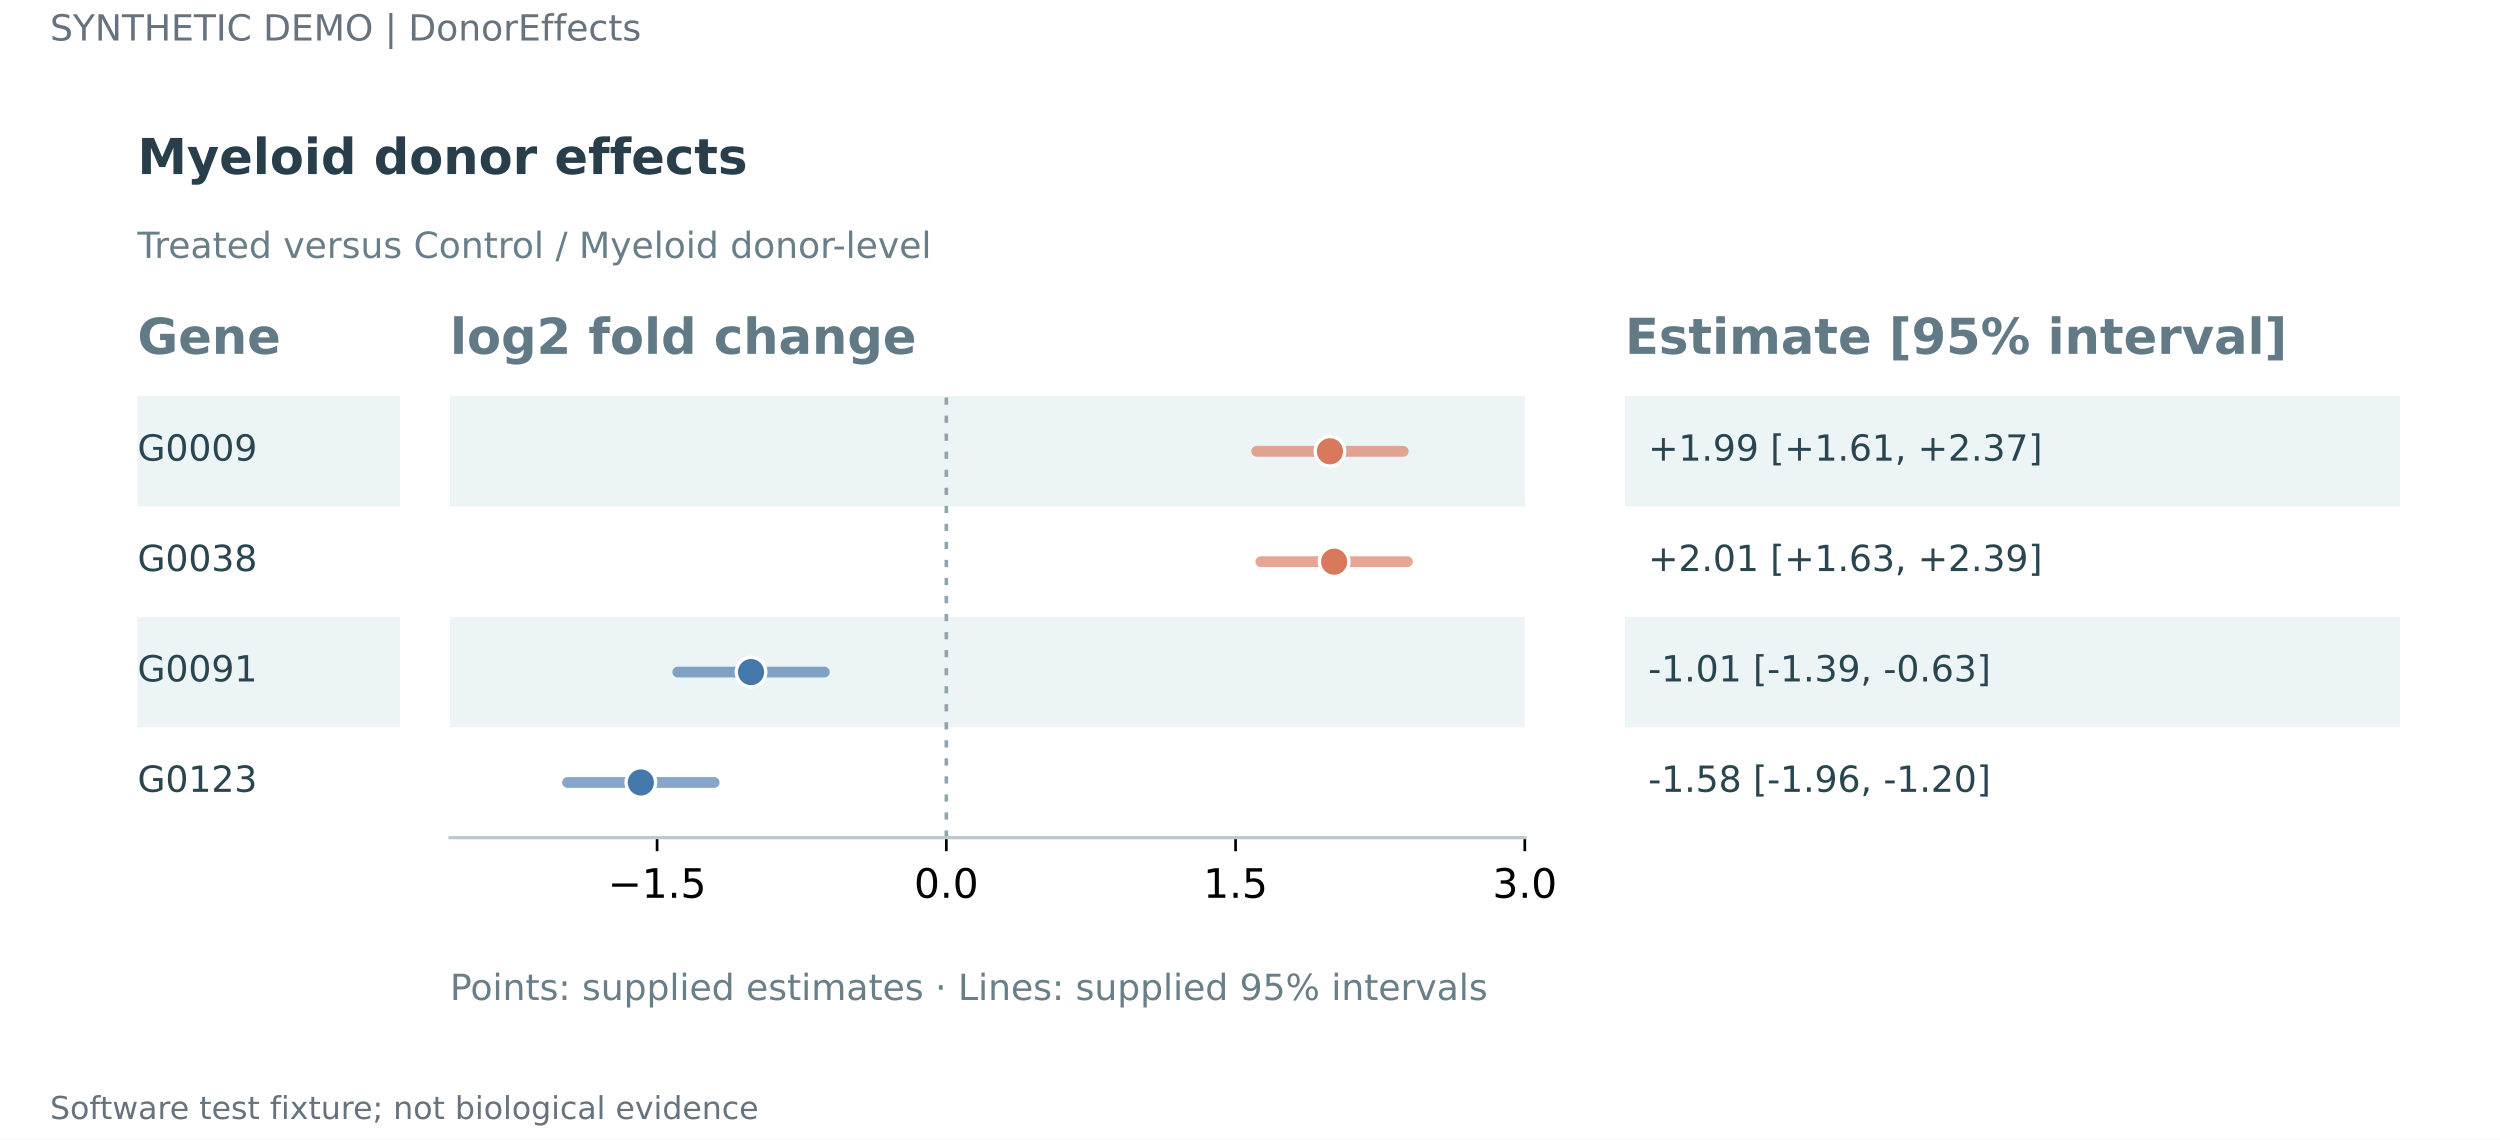
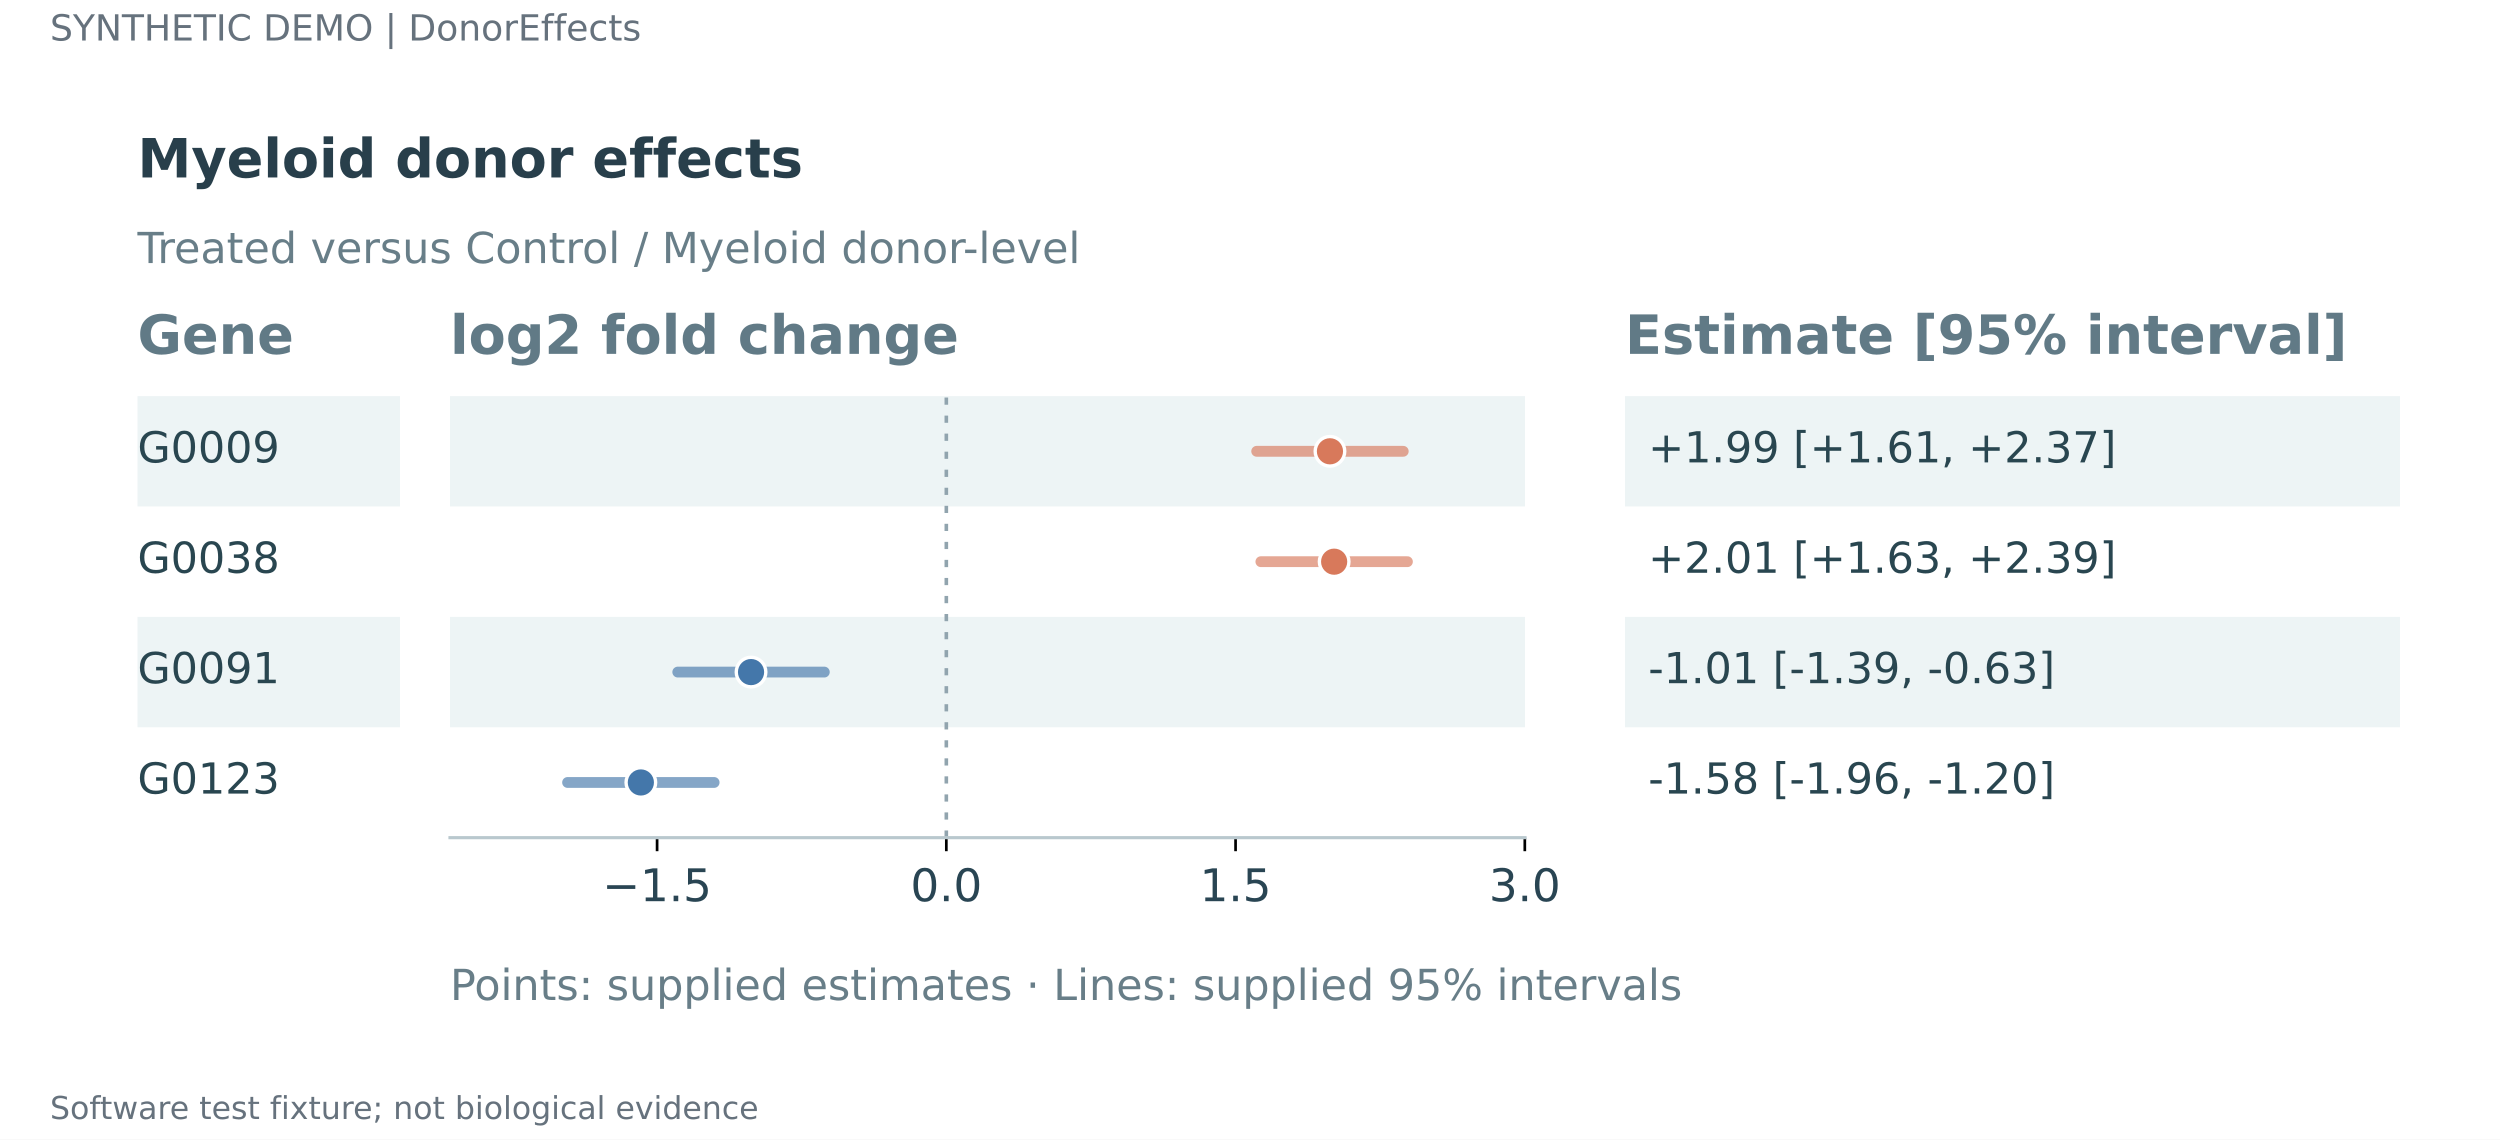
<svg xmlns="http://www.w3.org/2000/svg" xmlns:xlink="http://www.w3.org/1999/xlink" width="554.4pt" height="252.72pt" viewBox="0 0 554.4 252.72" version="1.1">
  <defs>
    <style type="text/css">*{stroke-linejoin: round; stroke-linecap: butt}</style>
  </defs>
  <g id="figure_1">
    <g id="patch_1">
      <path d="M 0 252.72  L 554.4 252.72  L 554.4 0  L 0 0  z " style="fill: #ffffff" />
    </g>
    <g id="axes_1">
      <g id="patch_2">
        <path d="M 99.792 185.76  L 338.184 185.76  L 338.184 87.84  L 99.792 87.84  z " style="fill: #ffffff" />
      </g>
      <g id="patch_3">
-         <path d="M 99.792 87.84  L 338.184 87.84  L 338.184 112.32  L 99.792 112.32  z " clip-path="url(#pe85412c5a5)" style="fill: #edf4f5" />
+         <path d="M 99.792 87.84  L 338.184 87.84  L 338.184 112.32  L 99.792 112.32  z " clip-path="url(#p1636c57cee)" style="fill: #edf4f5" />
      </g>
      <g id="patch_4">
-         <path d="M 99.792 136.8  L 338.184 136.8  L 338.184 161.28  L 99.792 161.28  z " clip-path="url(#pe85412c5a5)" style="fill: #edf4f5" />
+         <path d="M 99.792 136.8  L 338.184 136.8  L 338.184 161.28  L 99.792 161.28  z " clip-path="url(#p1636c57cee)" style="fill: #edf4f5" />
      </g>
      <g id="line2d_1">
-         <path d="M 209.858 185.76  L 209.858 87.84  " clip-path="url(#pe85412c5a5)" style="fill: none; stroke-dasharray: 1.6,2.4; stroke-dashoffset: 0; stroke: #91a4ae; stroke-width: 0.8" />
+         <path d="M 209.858 185.76  L 209.858 87.84  " clip-path="url(#p1636c57cee)" style="fill: none; stroke-dasharray: 1.6,2.4; stroke-dashoffset: 0; stroke: #91a4ae; stroke-width: 0.8" />
      </g>
      <g id="matplotlib.axis_1">
        <g id="xtick_1">
          <g id="line2d_2">
            <defs>
-               <path id="m5fae29e537" d="M 0 0  L 0 3  " style="stroke: #000000; stroke-width: 0.6" />
+               <path id="mf3dbd58662" d="M 0 0  L 0 3  " style="stroke: #000000; stroke-width: 0.6" />
            </defs>
            <g>
-               <use xlink:href="#m5fae29e537" x="145.716" y="185.76" style="stroke: #000000; stroke-width: 0.6" />
+               <use xlink:href="#mf3dbd58662" x="145.716" y="185.76" style="stroke: #000000; stroke-width: 0.6" />
            </g>
          </g>
          <g id="text_1">
-             <text style="font-size: 9px; font-family: 'DejaVu Sans'; text-anchor: middle" x="145.716" y="199.098" transform="rotate(-0 145.716 199.0979)">−1.5</text>
+             <text style="font-size: 10px; font-family: 'DejaVu Sans'; text-anchor: middle; fill: #294553" x="145.716" y="199.858" transform="rotate(-0 145.716 199.8577)">−1.5</text>
          </g>
        </g>
        <g id="xtick_2">
          <g id="line2d_3">
            <g>
-               <use xlink:href="#m5fae29e537" x="209.858" y="185.76" style="stroke: #000000; stroke-width: 0.6" />
+               <use xlink:href="#mf3dbd58662" x="209.858" y="185.76" style="stroke: #000000; stroke-width: 0.6" />
            </g>
          </g>
          <g id="text_2">
-             <text style="font-size: 9px; font-family: 'DejaVu Sans'; text-anchor: middle" x="209.858" y="199.098" transform="rotate(-0 209.8576 199.0979)">0.0</text>
+             <text style="font-size: 10px; font-family: 'DejaVu Sans'; text-anchor: middle; fill: #294553" x="209.858" y="199.858" transform="rotate(-0 209.8576 199.8577)">0.0</text>
          </g>
        </g>
        <g id="xtick_3">
          <g id="line2d_4">
            <g>
-               <use xlink:href="#m5fae29e537" x="273.999" y="185.76" style="stroke: #000000; stroke-width: 0.6" />
+               <use xlink:href="#mf3dbd58662" x="273.999" y="185.76" style="stroke: #000000; stroke-width: 0.6" />
            </g>
          </g>
          <g id="text_3">
-             <text style="font-size: 9px; font-family: 'DejaVu Sans'; text-anchor: middle" x="273.999" y="199.098" transform="rotate(-0 273.9991 199.0979)">1.5</text>
+             <text style="font-size: 10px; font-family: 'DejaVu Sans'; text-anchor: middle; fill: #294553" x="273.999" y="199.858" transform="rotate(-0 273.9991 199.8577)">1.5</text>
          </g>
        </g>
        <g id="xtick_4">
          <g id="line2d_5">
            <g>
-               <use xlink:href="#m5fae29e537" x="338.141" y="185.76" style="stroke: #000000; stroke-width: 0.6" />
+               <use xlink:href="#mf3dbd58662" x="338.141" y="185.76" style="stroke: #000000; stroke-width: 0.6" />
            </g>
          </g>
          <g id="text_4">
-             <text style="font-size: 9px; font-family: 'DejaVu Sans'; text-anchor: middle" x="338.141" y="199.098" transform="rotate(-0 338.1406 199.0979)">3.0</text>
+             <text style="font-size: 10px; font-family: 'DejaVu Sans'; text-anchor: middle; fill: #294553" x="338.141" y="199.858" transform="rotate(-0 338.1406 199.8577)">3.0</text>
          </g>
        </g>
      </g>
      <g id="matplotlib.axis_2" />
      <g id="line2d_6">
-         <path d="M 278.682 100.08  L 311.181 100.08  " clip-path="url(#pe85412c5a5)" style="fill: none; stroke: #d8795b; stroke-opacity: 0.65; stroke-width: 2.4; stroke-linecap: round" />
+         <path d="M 278.682 100.08  L 311.181 100.08  " clip-path="url(#p1636c57cee)" style="fill: none; stroke: #d8795b; stroke-opacity: 0.65; stroke-width: 2.4; stroke-linecap: round" />
      </g>
      <g id="line2d_7">
-         <path d="M 279.612 124.56  L 312.11 124.56  " clip-path="url(#pe85412c5a5)" style="fill: none; stroke: #d8795b; stroke-opacity: 0.65; stroke-width: 2.4; stroke-linecap: round" />
+         <path d="M 279.612 124.56  L 312.11 124.56  " clip-path="url(#p1636c57cee)" style="fill: none; stroke: #d8795b; stroke-opacity: 0.65; stroke-width: 2.4; stroke-linecap: round" />
      </g>
      <g id="line2d_8">
-         <path d="M 150.302 149.04  L 182.8 149.04  " clip-path="url(#pe85412c5a5)" style="fill: none; stroke: #4477aa; stroke-opacity: 0.65; stroke-width: 2.4; stroke-linecap: round" />
+         <path d="M 150.302 149.04  L 182.8 149.04  " clip-path="url(#p1636c57cee)" style="fill: none; stroke: #4477aa; stroke-opacity: 0.65; stroke-width: 2.4; stroke-linecap: round" />
      </g>
      <g id="line2d_9">
-         <path d="M 125.866 173.52  L 158.364 173.52  " clip-path="url(#pe85412c5a5)" style="fill: none; stroke: #4477aa; stroke-opacity: 0.65; stroke-width: 2.4; stroke-linecap: round" />
+         <path d="M 125.866 173.52  L 158.364 173.52  " clip-path="url(#p1636c57cee)" style="fill: none; stroke: #4477aa; stroke-opacity: 0.65; stroke-width: 2.4; stroke-linecap: round" />
      </g>
      <g id="patch_5">
        <path d="M 99.792 185.76  L 338.184 185.76  " style="fill: none; stroke: #b9c8ce; stroke-width: 0.7; stroke-linejoin: miter; stroke-linecap: square" />
      </g>
      <g id="PathCollection_1">
        <defs>
-           <path id="mbb66c66ed3" d="M 0 3.279  C 0.87 3.279 1.704 2.933 2.318 2.318  C 2.933 1.704 3.279 0.87 3.279 0  C 3.279 -0.87 2.933 -1.704 2.318 -2.318  C 1.704 -2.933 0.87 -3.279 0 -3.279  C -0.87 -3.279 -1.704 -2.933 -2.318 -2.318  C -2.933 -1.704 -3.279 -0.87 -3.279 0  C -3.279 0.87 -2.933 1.704 -2.318 2.318  C -1.704 2.933 -0.87 3.279 0 3.279  z " style="stroke: #ffffff; stroke-width: 0.75" />
+           <path id="m1607283289" d="M 0 3.279  C 0.87 3.279 1.704 2.933 2.318 2.318  C 2.933 1.704 3.279 0.87 3.279 0  C 3.279 -0.87 2.933 -1.704 2.318 -2.318  C 1.704 -2.933 0.87 -3.279 0 -3.279  C -0.87 -3.279 -1.704 -2.933 -2.318 -2.318  C -2.933 -1.704 -3.279 -0.87 -3.279 0  C -3.279 0.87 -2.933 1.704 -2.318 2.318  C -1.704 2.933 -0.87 3.279 0 3.279  z " style="stroke: #ffffff; stroke-width: 0.75" />
        </defs>
-         <g clip-path="url(#pe85412c5a5)">
-           <use xlink:href="#mbb66c66ed3" x="294.931" y="100.08" style="fill: #d8795b; stroke: #ffffff; stroke-width: 0.75" />
+         <g clip-path="url(#p1636c57cee)">
+           <use xlink:href="#m1607283289" x="294.931" y="100.08" style="fill: #d8795b; stroke: #ffffff; stroke-width: 0.75" />
        </g>
      </g>
      <g id="PathCollection_2">
-         <g clip-path="url(#pe85412c5a5)">
-           <use xlink:href="#mbb66c66ed3" x="295.861" y="124.56" style="fill: #d8795b; stroke: #ffffff; stroke-width: 0.75" />
+         <g clip-path="url(#p1636c57cee)">
+           <use xlink:href="#m1607283289" x="295.861" y="124.56" style="fill: #d8795b; stroke: #ffffff; stroke-width: 0.75" />
        </g>
      </g>
      <g id="PathCollection_3">
        <defs>
-           <path id="mf2174492bb" d="M 0 3.279  C 0.87 3.279 1.704 2.933 2.318 2.318  C 2.933 1.704 3.279 0.87 3.279 0  C 3.279 -0.87 2.933 -1.704 2.318 -2.318  C 1.704 -2.933 0.87 -3.279 0 -3.279  C -0.87 -3.279 -1.704 -2.933 -2.318 -2.318  C -2.933 -1.704 -3.279 -0.87 -3.279 0  C -3.279 0.87 -2.933 1.704 -2.318 2.318  C -1.704 2.933 -0.87 3.279 0 3.279  z " style="stroke: #ffffff; stroke-width: 0.75" />
+           <path id="me6f11de0e5" d="M 0 3.279  C 0.87 3.279 1.704 2.933 2.318 2.318  C 2.933 1.704 3.279 0.87 3.279 0  C 3.279 -0.87 2.933 -1.704 2.318 -2.318  C 1.704 -2.933 0.87 -3.279 0 -3.279  C -0.87 -3.279 -1.704 -2.933 -2.318 -2.318  C -2.933 -1.704 -3.279 -0.87 -3.279 0  C -3.279 0.87 -2.933 1.704 -2.318 2.318  C -1.704 2.933 -0.87 3.279 0 3.279  z " style="stroke: #ffffff; stroke-width: 0.75" />
        </defs>
-         <g clip-path="url(#pe85412c5a5)">
-           <use xlink:href="#mf2174492bb" x="166.551" y="149.04" style="fill: #4477aa; stroke: #ffffff; stroke-width: 0.75" />
+         <g clip-path="url(#p1636c57cee)">
+           <use xlink:href="#me6f11de0e5" x="166.551" y="149.04" style="fill: #4477aa; stroke: #ffffff; stroke-width: 0.75" />
        </g>
      </g>
      <g id="PathCollection_4">
-         <g clip-path="url(#pe85412c5a5)">
-           <use xlink:href="#mf2174492bb" x="142.115" y="173.52" style="fill: #4477aa; stroke: #ffffff; stroke-width: 0.75" />
+         <g clip-path="url(#p1636c57cee)">
+           <use xlink:href="#me6f11de0e5" x="142.115" y="173.52" style="fill: #4477aa; stroke: #ffffff; stroke-width: 0.75" />
        </g>
      </g>
    </g>
    <g id="axes_2">
      <g id="patch_6">
-         <path d="M 30.492 87.84  L 88.704 87.84  L 88.704 112.32  L 30.492 112.32  z " clip-path="url(#p1591dba15b)" style="fill: #edf4f5" />
+         <path d="M 30.492 87.84  L 88.704 87.84  L 88.704 112.32  L 30.492 112.32  z " clip-path="url(#p89325490be)" style="fill: #edf4f5" />
      </g>
      <g id="patch_7">
-         <path d="M 30.492 136.8  L 88.704 136.8  L 88.704 161.28  L 30.492 161.28  z " clip-path="url(#p1591dba15b)" style="fill: #edf4f5" />
+         <path d="M 30.492 136.8  L 88.704 136.8  L 88.704 161.28  L 30.492 161.28  z " clip-path="url(#p89325490be)" style="fill: #edf4f5" />
      </g>
      <g id="text_5">
-         <text style="font-size: 8px; font-family: 'DejaVu Sans'; text-anchor: start; fill: #294650" x="30.492" y="102.158" transform="rotate(-0 30.492 102.1581)">G0009</text>
+         <text style="font-size: 9.5px; font-family: 'DejaVu Sans'; text-anchor: start; fill: #294650" x="30.492" y="102.548" transform="rotate(-0 30.492 102.5478)">G0009</text>
      </g>
      <g id="text_6">
-         <text style="font-size: 8px; font-family: 'DejaVu Sans'; text-anchor: start; fill: #294650" x="30.492" y="126.638" transform="rotate(-0 30.492 126.6381)">G0038</text>
+         <text style="font-size: 9.5px; font-family: 'DejaVu Sans'; text-anchor: start; fill: #294650" x="30.492" y="127.028" transform="rotate(-0 30.492 127.0278)">G0038</text>
      </g>
      <g id="text_7">
-         <text style="font-size: 8px; font-family: 'DejaVu Sans'; text-anchor: start; fill: #294650" x="30.492" y="151.118" transform="rotate(-0 30.492 151.1181)">G0091</text>
+         <text style="font-size: 9.5px; font-family: 'DejaVu Sans'; text-anchor: start; fill: #294650" x="30.492" y="151.508" transform="rotate(-0 30.492 151.5078)">G0091</text>
      </g>
      <g id="text_8">
-         <text style="font-size: 8px; font-family: 'DejaVu Sans'; text-anchor: start; fill: #294650" x="30.492" y="175.598" transform="rotate(-0 30.492 175.5981)">G0123</text>
+         <text style="font-size: 9.5px; font-family: 'DejaVu Sans'; text-anchor: start; fill: #294650" x="30.492" y="175.988" transform="rotate(-0 30.492 175.9878)">G0123</text>
      </g>
    </g>
    <g id="axes_3">
      <g id="patch_8">
-         <path d="M 360.36 87.84  L 532.224 87.84  L 532.224 112.32  L 360.36 112.32  z " clip-path="url(#pdff40e7049)" style="fill: #edf4f5" />
+         <path d="M 360.36 87.84  L 532.224 87.84  L 532.224 112.32  L 360.36 112.32  z " clip-path="url(#p1d219d1163)" style="fill: #edf4f5" />
      </g>
      <g id="patch_9">
-         <path d="M 360.36 136.8  L 532.224 136.8  L 532.224 161.28  L 360.36 161.28  z " clip-path="url(#pdff40e7049)" style="fill: #edf4f5" />
+         <path d="M 360.36 136.8  L 532.224 136.8  L 532.224 161.28  L 360.36 161.28  z " clip-path="url(#p1d219d1163)" style="fill: #edf4f5" />
      </g>
      <g id="text_9">
-         <text style="font-size: 8px; font-family: 'DejaVu Sans'; text-anchor: start; fill: #294650" x="365.516" y="102.158" transform="rotate(-0 365.5159 102.1584)">+1.99  [+1.61, +2.37]</text>
+         <text style="font-size: 9.5px; font-family: 'DejaVu Sans'; text-anchor: start; fill: #294650" x="365.516" y="102.548" transform="rotate(-0 365.5159 102.5481)">+1.99  [+1.61, +2.37]</text>
      </g>
      <g id="text_10">
-         <text style="font-size: 8px; font-family: 'DejaVu Sans'; text-anchor: start; fill: #294650" x="365.516" y="126.638" transform="rotate(-0 365.5159 126.6384)">+2.01  [+1.63, +2.39]</text>
+         <text style="font-size: 9.5px; font-family: 'DejaVu Sans'; text-anchor: start; fill: #294650" x="365.516" y="127.028" transform="rotate(-0 365.5159 127.0281)">+2.01  [+1.63, +2.39]</text>
      </g>
      <g id="text_11">
-         <text style="font-size: 8px; font-family: 'DejaVu Sans'; text-anchor: start; fill: #294650" x="365.516" y="151.118" transform="rotate(-0 365.5159 151.1184)">-1.01  [-1.39, -0.63]</text>
+         <text style="font-size: 9.5px; font-family: 'DejaVu Sans'; text-anchor: start; fill: #294650" x="365.516" y="151.508" transform="rotate(-0 365.5159 151.5081)">-1.01  [-1.39, -0.63]</text>
      </g>
      <g id="text_12">
-         <text style="font-size: 8px; font-family: 'DejaVu Sans'; text-anchor: start; fill: #294650" x="365.516" y="175.598" transform="rotate(-0 365.5159 175.5984)">-1.58  [-1.96, -1.20]</text>
+         <text style="font-size: 9.5px; font-family: 'DejaVu Sans'; text-anchor: start; fill: #294650" x="365.516" y="175.988" transform="rotate(-0 365.5159 175.9881)">-1.58  [-1.96, -1.20]</text>
      </g>
    </g>
    <g id="text_13">
-       <text style="font-weight: 700; font-size: 11px; font-family: 'DejaVu Sans'; text-anchor: start; fill: #283f4b" x="30.492" y="38.598" transform="rotate(-0 30.492 38.59828)">Myeloid donor effects</text>
+       <text style="font-weight: 700; font-size: 12px; font-family: 'DejaVu Sans'; text-anchor: start; fill: #283f4b" x="30.492" y="39.358" transform="rotate(-0 30.492 39.35813)">Myeloid donor effects</text>
    </g>
    <g id="text_14">
-       <text style="font-size: 8px; font-family: 'DejaVu Sans'; text-anchor: start; fill: #687e88" x="30.492" y="57.199" transform="rotate(-0 30.492 57.19875)">Treated versus Control / Myeloid donor-level</text>
+       <text style="font-size: 9.5px; font-family: 'DejaVu Sans'; text-anchor: start; fill: #687e88" x="30.492" y="58.339" transform="rotate(-0 30.492 58.33852)">Treated versus Control / Myeloid donor-level</text>
    </g>
    <g id="text_15">
-       <text style="font-weight: 700; font-size: 11px; font-family: 'DejaVu Sans'; text-anchor: start; fill: #617a86" x="30.492" y="78.48" transform="rotate(-0 30.492 78.48)">Gene</text>
+       <text style="font-weight: 700; font-size: 12px; font-family: 'DejaVu Sans'; text-anchor: start; fill: #617a86" x="30.492" y="78.48" transform="rotate(-0 30.492 78.48)">Gene</text>
    </g>
    <g id="text_16">
-       <text style="font-weight: 700; font-size: 11px; font-family: 'DejaVu Sans'; text-anchor: start; fill: #617a86" x="99.792" y="78.48" transform="rotate(-0 99.792 78.48)">log2 fold change</text>
+       <text style="font-weight: 700; font-size: 12px; font-family: 'DejaVu Sans'; text-anchor: start; fill: #617a86" x="99.792" y="78.48" transform="rotate(-0 99.792 78.48)">log2 fold change</text>
    </g>
    <g id="text_17">
-       <text style="font-weight: 700; font-size: 11px; font-family: 'DejaVu Sans'; text-anchor: start; fill: #617a86" x="360.36" y="78.48" transform="rotate(-0 360.36 78.48)">Estimate [95% interval]</text>
+       <text style="font-weight: 700; font-size: 12px; font-family: 'DejaVu Sans'; text-anchor: start; fill: #617a86" x="360.36" y="78.48" transform="rotate(-0 360.36 78.48)">Estimate [95% interval]</text>
    </g>
    <g id="text_18">
-       <text style="font-size: 8px; font-family: 'DejaVu Sans'; text-anchor: start; fill: #687e88" x="99.792" y="221.76" transform="rotate(-0 99.792 221.76)">Points: supplied estimates  ·  Lines: supplied 95% intervals</text>
+       <text style="font-size: 9.5px; font-family: 'DejaVu Sans'; text-anchor: start; fill: #687e88" x="99.792" y="221.76" transform="rotate(-0 99.792 221.76)">Points: supplied estimates  ·  Lines: supplied 95% intervals</text>
    </g>
    <g id="text_19">
      <text style="font-size: 8px; font-family: 'DejaVu Sans'; text-anchor: start; fill: #66727d" x="11.088" y="8.994" transform="rotate(-0 11.088 8.99375)">SYNTHETIC DEMO | DonorEffects</text>
    </g>
    <g id="text_20">
      <text style="font-size: 7px; font-family: 'DejaVu Sans'; text-anchor: start; fill: #66727d" x="11.088" y="248.158" transform="rotate(-0 11.088 248.1584)">Software test fixture; not biological evidence</text>
    </g>
  </g>
  <defs>
-     <clipPath id="pe85412c5a5">
+     <clipPath id="p1636c57cee">
      <rect x="99.792" y="87.84" width="238.392" height="97.92" />
    </clipPath>
-     <clipPath id="p1591dba15b">
+     <clipPath id="p89325490be">
      <rect x="30.492" y="87.84" width="58.212" height="97.92" />
    </clipPath>
-     <clipPath id="pdff40e7049">
+     <clipPath id="p1d219d1163">
      <rect x="360.36" y="87.84" width="171.864" height="97.92" />
    </clipPath>
  </defs>
</svg>
